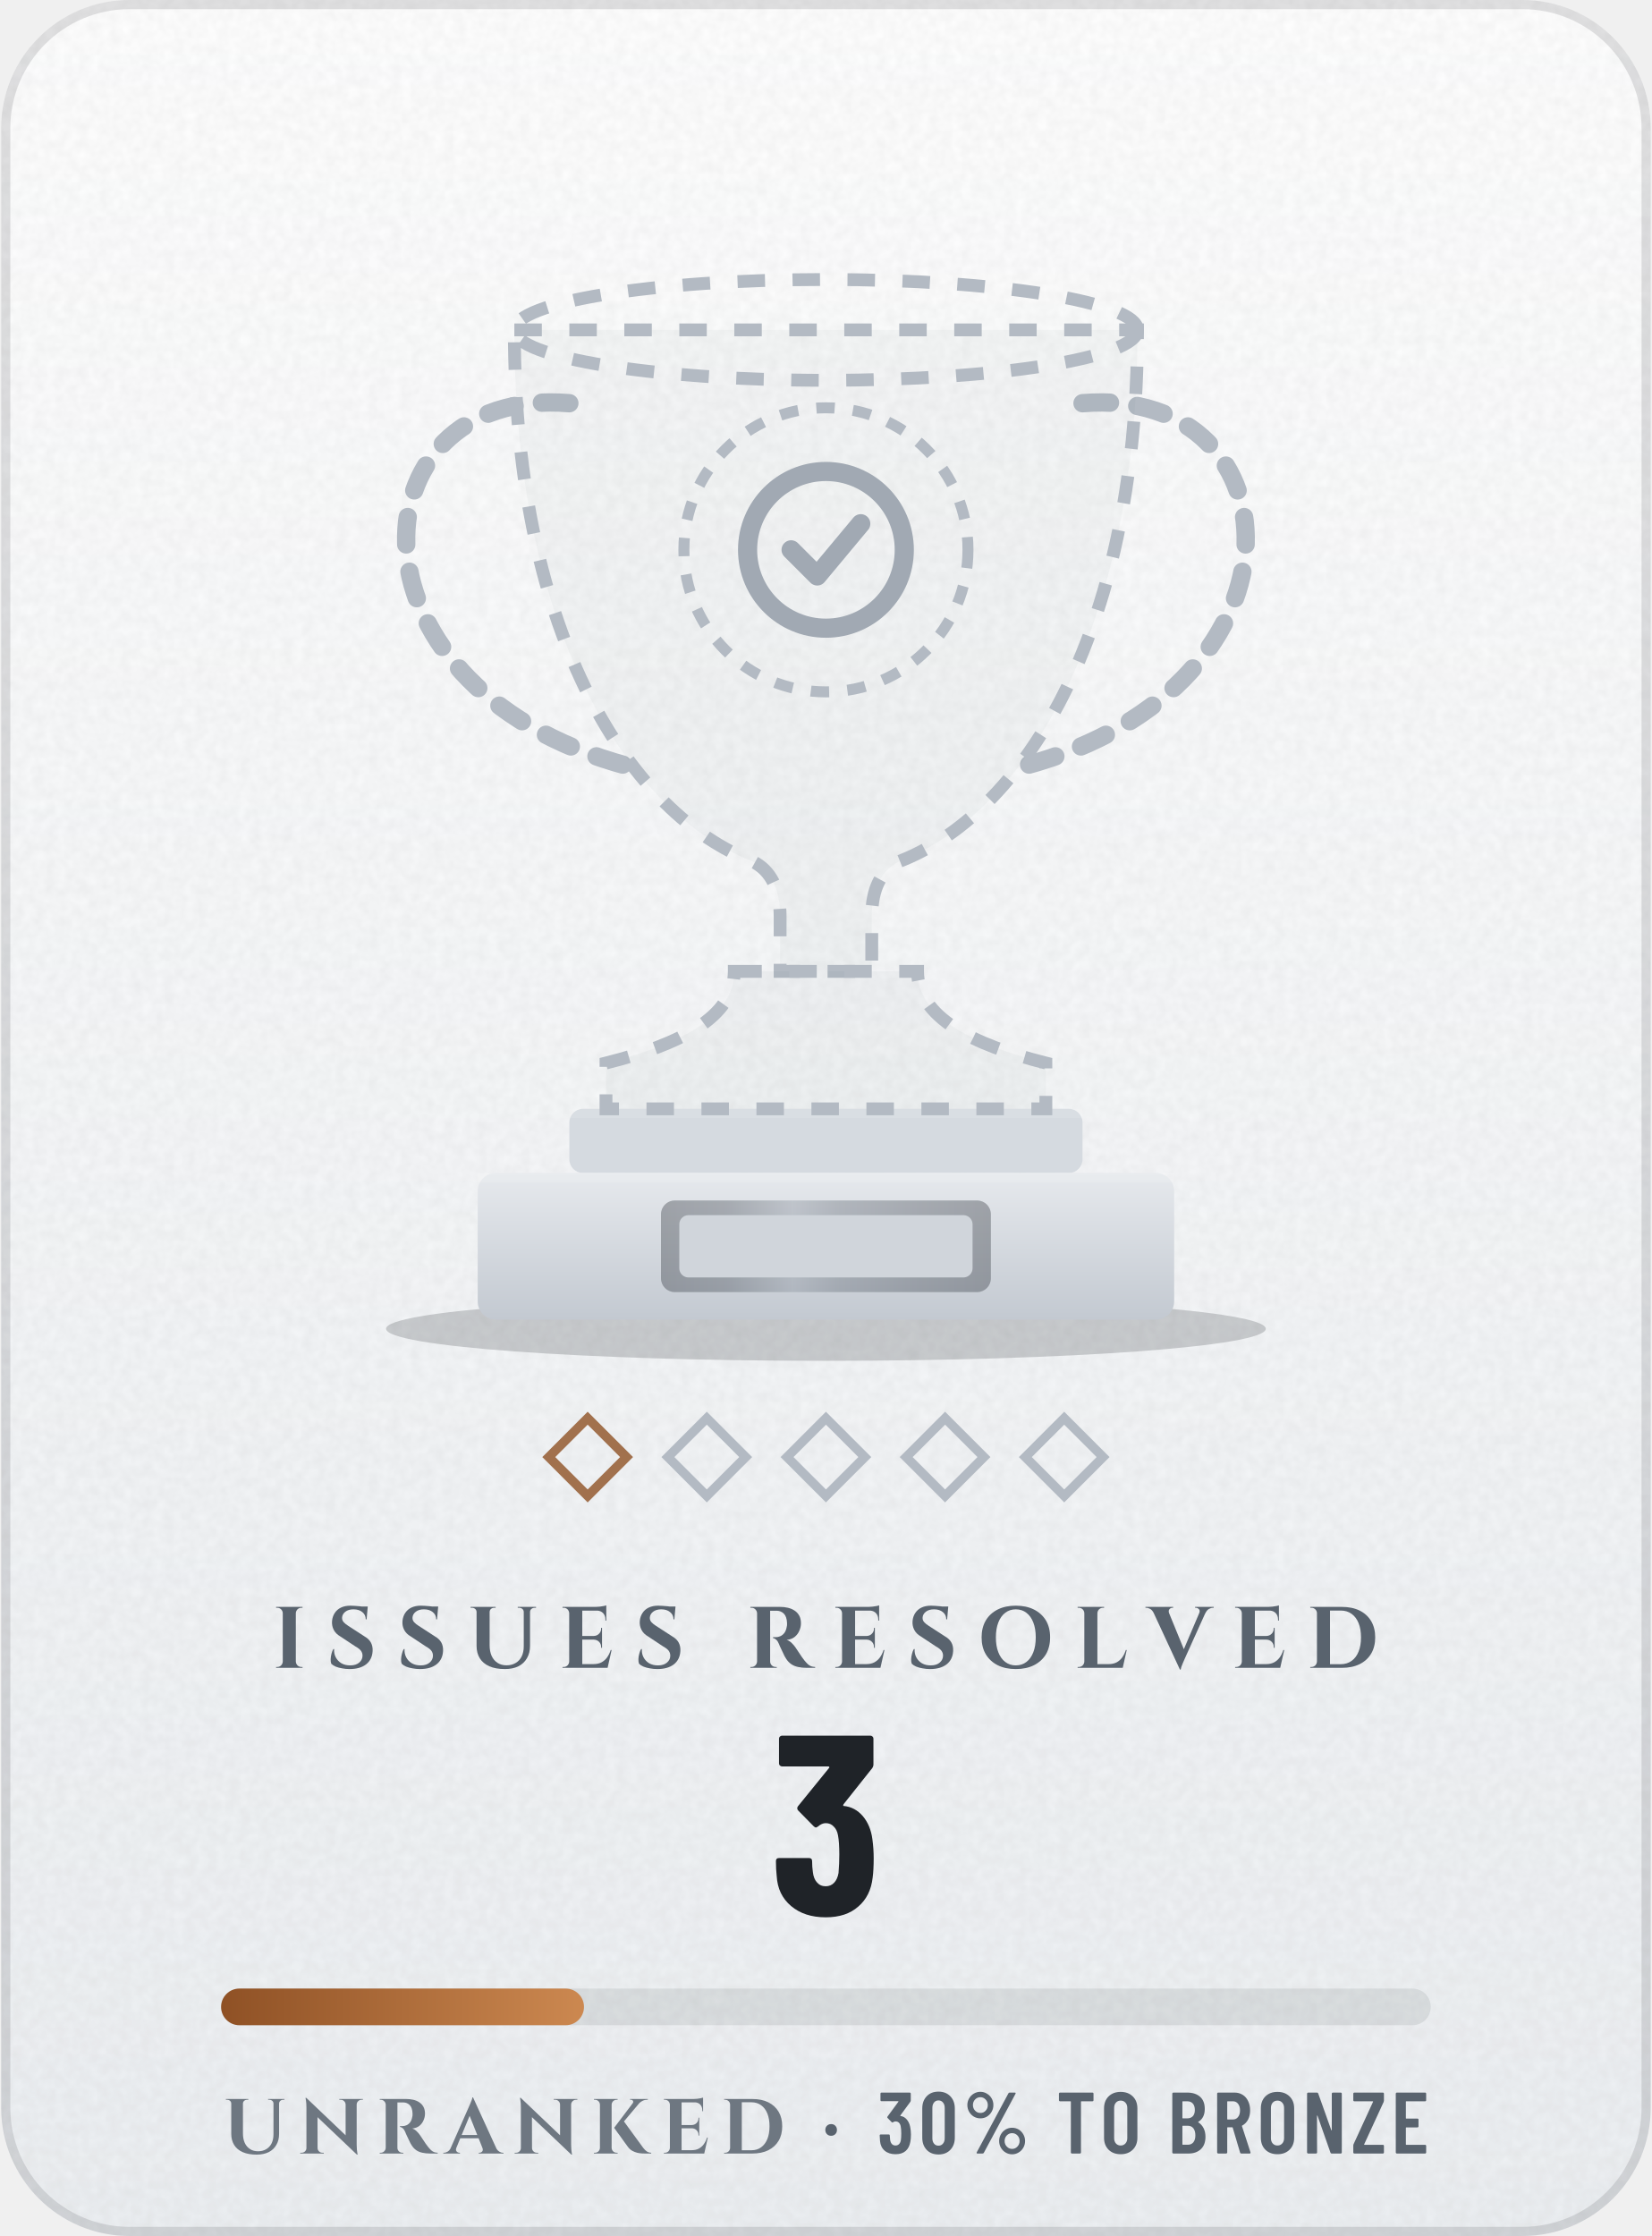
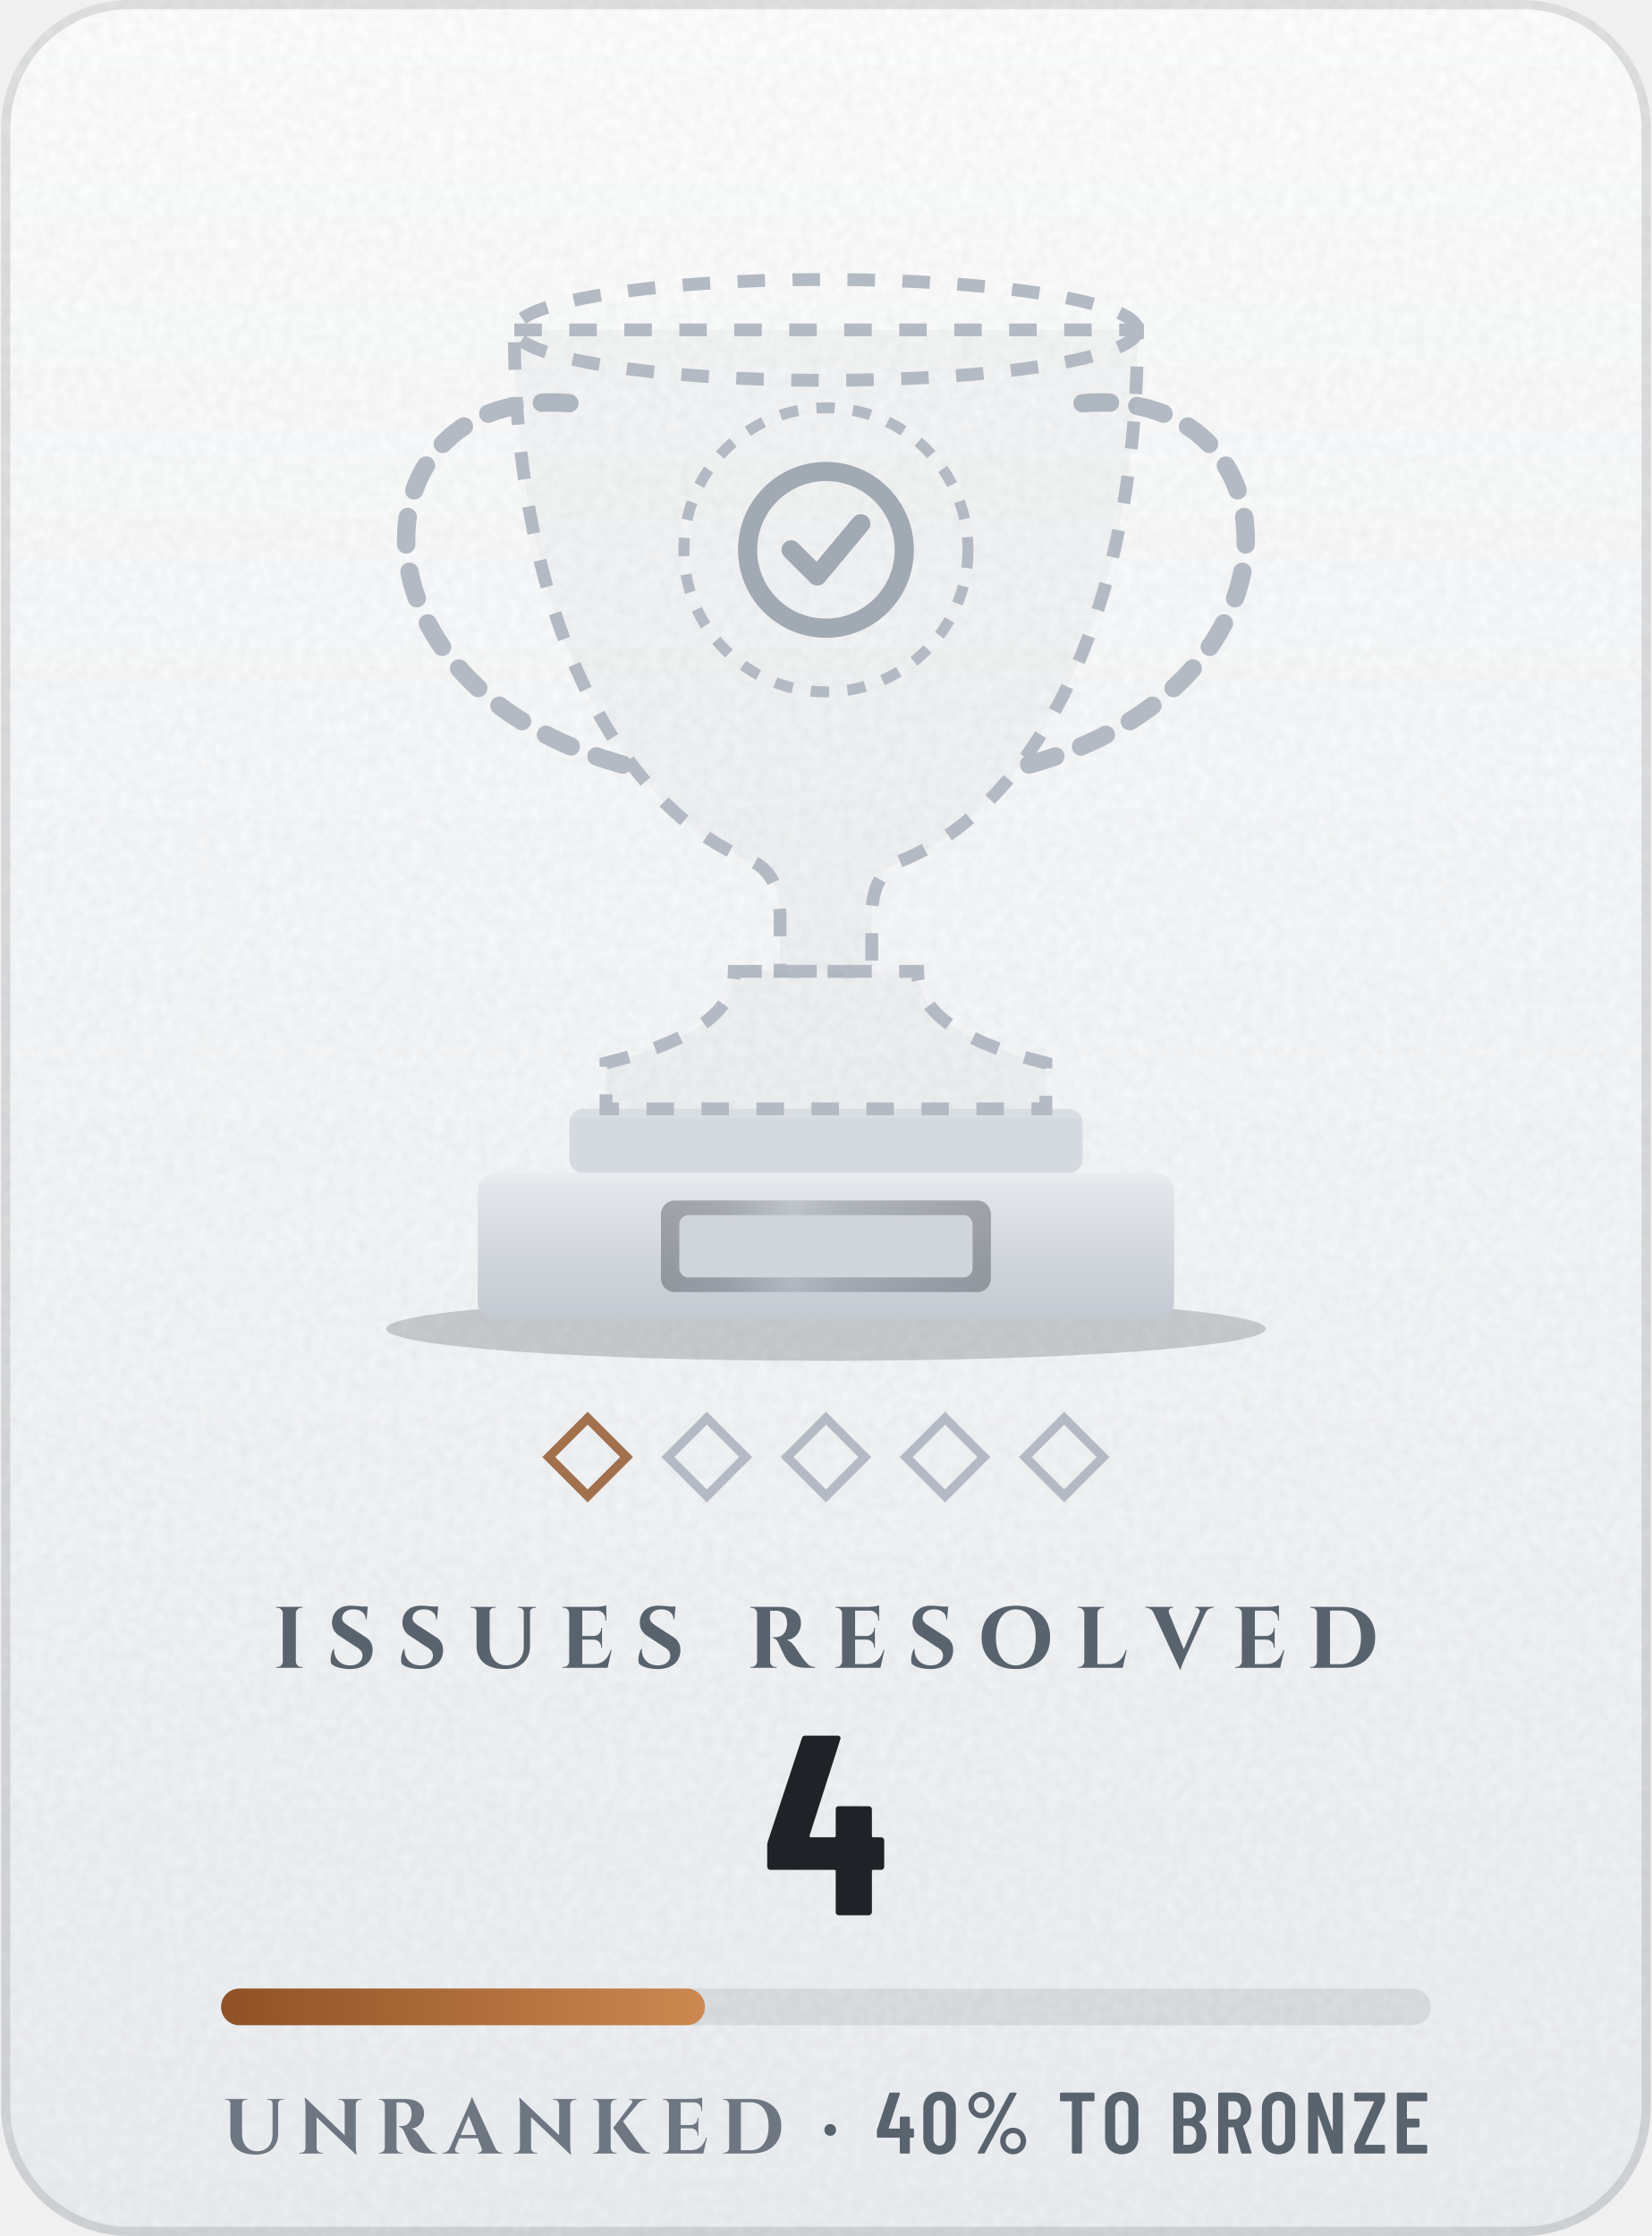
- <svg xmlns="http://www.w3.org/2000/svg" width="164" height="222" viewBox="0 0 180 244" role="img" aria-label="Issues Resolved trophy: Unranked, 3, 30% to Bronze">
+ <svg xmlns="http://www.w3.org/2000/svg" width="164" height="222" viewBox="0 0 180 244" role="img" aria-label="Issues Resolved trophy: Unranked, 4, 40% to Bronze">
  <defs>
    <linearGradient id="bg" x1="0" y1="0" x2="0" y2="1">
      <stop offset="0" stop-color="#FFFFFF" />
      <stop offset="1" stop-color="#EDF0F3" />
    </linearGradient>
    <clipPath id="card">
      <rect width="180" height="244" rx="14" />
    </clipPath>
    <filter id="grain" x="0" y="0" width="100%" height="100%">
      <feTurbulence type="fractalNoise" baseFrequency=".85" numOctaves="2" stitchTiles="stitch" />
      <feColorMatrix values="0 0 0 0 0 0 0 0 0 0 0 0 0 0 0 0 0 0 .05 0" />
    </filter>
    <radialGradient id="glow" cx=".5" cy=".5" r=".5">
      <stop offset="0" stop-color="#5A626D" stop-opacity="0" />
      <stop offset="1" stop-color="#5A626D" stop-opacity="0" />
    </radialGradient>
    <linearGradient id="mh" x1="0" y1="0" x2="1" y2="0">
      <stop offset="0" stop-color="#252A32" />
      <stop offset="0.2" stop-color="#3A414B" />
      <stop offset="0.4" stop-color="#838B96" />
      <stop offset="0.54" stop-color="#5A626D" />
      <stop offset="0.78" stop-color="#3A414B" />
      <stop offset="1" stop-color="#252A32" />
    </linearGradient>
    <linearGradient id="md" x1="0" y1="0" x2="1" y2="1">
      <stop offset="0" stop-color="#252A32" />
      <stop offset="0.2" stop-color="#3A414B" />
      <stop offset="0.4" stop-color="#838B96" />
      <stop offset="0.54" stop-color="#5A626D" />
      <stop offset="0.78" stop-color="#3A414B" />
      <stop offset="1" stop-color="#252A32" />
    </linearGradient>
    <linearGradient id="mdr" x1="1" y1="1" x2="0" y2="0">
      <stop offset="0" stop-color="#252A32" />
      <stop offset="0.2" stop-color="#3A414B" />
      <stop offset="0.4" stop-color="#838B96" />
      <stop offset="0.54" stop-color="#5A626D" />
      <stop offset="0.78" stop-color="#3A414B" />
      <stop offset="1" stop-color="#252A32" />
    </linearGradient>
    <linearGradient id="dia" x1="0" y1="0" x2="1" y2="0">
      <stop offset="0" stop-color="#2F7DD1" />
      <stop offset=".5" stop-color="#7B61E0" />
      <stop offset="1" stop-color="#C2449A" />
    </linearGradient>
    <linearGradient id="pb" x1="0" y1="0" x2="1" y2="0">
      <stop offset="0" stop-color="#8F5125" />
      <stop offset="1" stop-color="#CC8850" />
    </linearGradient>
    <linearGradient id="shg" x1="0" y1="0" x2="1" y2="0">
      <stop offset="0" stop-color="#FFFFFF" stop-opacity="0" />
      <stop offset=".5" stop-color="#FFFFFF" stop-opacity=".6" />
      <stop offset="1" stop-color="#FFFFFF" stop-opacity="0" />
    </linearGradient>
    <linearGradient id="mu" gradientUnits="userSpaceOnUse" x1="38" y1="0" x2="142" y2="0">
      <stop offset="0" stop-color="#252A32" />
      <stop offset="0.2" stop-color="#3A414B" />
      <stop offset="0.4" stop-color="#838B96" />
      <stop offset="0.54" stop-color="#5A626D" />
      <stop offset="0.78" stop-color="#3A414B" />
      <stop offset="1" stop-color="#252A32" />
    </linearGradient>
    <linearGradient id="cone" x1="0" y1="0" x2="0" y2="1">
      <stop offset="0" stop-color="#FFFFFF" stop-opacity="0" />
      <stop offset="1" stop-color="#FFFFFF" stop-opacity="0" />
    </linearGradient>
    <linearGradient id="rim" x1="0" y1="0" x2="0" y2="1">
      <stop offset="0" stop-color="#181B20" />
      <stop offset="1" stop-color="#3A414B" />
    </linearGradient>
    <linearGradient id="pl" x1="0" y1="0" x2="0" y2="1">
      <stop offset="0" stop-color="#E6E9ED" />
      <stop offset="1" stop-color="#C3C9D1" />
    </linearGradient>
    <radialGradient id="en" cx=".4" cy=".35" r=".75">
      <stop offset="0" stop-color="#D85F77" />
      <stop offset=".6" stop-color="#CB2A4A" />
      <stop offset="1" stop-color="#5B1321" />
    </radialGradient>
    <clipPath id="cup">
      <path d="M56 36H124C124 70 111 89 98 94C96 95 95 97 95 100V106H85V100C85 97 84 95 82 94C69 89 56 70 56 36Z" />
      <path d="M80 106H100C100 111 106 114 114 116V121H66V116C74 114 80 111 80 106Z" />
    </clipPath>
  </defs>
  <g clip-path="url(#card)">
    <rect width="180" height="244" fill="url(#bg)" />
    <rect width="180" height="244" filter="url(#grain)" />
  </g>
  <rect x=".5" y=".5" width="179" height="243" rx="13.5" fill="none" stroke="#1F2328" stroke-opacity=".13" />
  <circle cx="90" cy="72" r="64" fill="url(#glow)" />
  <ellipse cx="90" cy="145" rx="48" ry="3.5" fill="#1F2328" fill-opacity=".2" />
  <rect x="62" y="121" width="56" height="7" rx="1.5" fill="#D5DAE0" />
  <rect x="62" y="121" width="56" height="1" fill="#FFFFFF" fill-opacity=".1" />
  <rect x="52" y="128" width="76" height="16" rx="2" fill="url(#pl)" />
  <rect x="52" y="128" width="76" height="1" fill="#FFFFFF" fill-opacity=".12" />
  <rect x="72" y="131" width="36" height="10" rx="1.5" fill="url(#mh)" opacity="0.35" />
  <rect x="74" y="132.6" width="32" height="6.8" rx="1" fill="#D0D5DB" />
  <path d="M62 44C38 42 36 76 70 84M118 44C142 42 144 76 110 84" fill="none" stroke="#B3BAC3" stroke-width="2" stroke-dasharray="3 3" stroke-linecap="round" />
  <path d="M56 36H124C124 70 111 89 98 94C96 95 95 97 95 100V106H85V100C85 97 84 95 82 94C69 89 56 70 56 36Z" fill="#1F2328" fill-opacity=".03" stroke="#B3BAC3" stroke-width="1.4" stroke-dasharray="3 3" />
  <path d="M80 106H100C100 111 106 114 114 116V121H66V116C74 114 80 111 80 106Z" fill="#1F2328" fill-opacity=".03" stroke="#B3BAC3" stroke-width="1.4" stroke-dasharray="3 3" />
  <ellipse cx="90" cy="36" rx="34" ry="5.5" fill="none" stroke="#B3BAC3" stroke-width="1.4" stroke-dasharray="3 3" />
  <circle cx="90" cy="60" r="15.5" fill="none" stroke="#B3BAC3" stroke-width="1.2" stroke-dasharray="2 2" />
  <g transform="translate(78.6 48.6) scale(0.95)" fill="none" stroke="#A1A9B3" stroke-width="2.2" stroke-linecap="round" stroke-linejoin="round">
    <circle cx="12" cy="12" r="9" />
    <path d="M8 12l3 3 5-6" />
  </g>
  <rect x="-3" y="-3" width="6" height="6" transform="translate(64 159) rotate(45)" fill="none" stroke="#8F5125" stroke-opacity=".8" />
  <rect x="-3" y="-3" width="6" height="6" transform="translate(77 159) rotate(45)" fill="none" stroke="#B3BAC3" stroke-opacity="1" />
  <rect x="-3" y="-3" width="6" height="6" transform="translate(90 159) rotate(45)" fill="none" stroke="#B3BAC3" stroke-opacity="1" />
  <rect x="-3" y="-3" width="6" height="6" transform="translate(103 159) rotate(45)" fill="none" stroke="#B3BAC3" stroke-opacity="1" />
  <rect x="-3" y="-3" width="6" height="6" transform="translate(116 159) rotate(45)" fill="none" stroke="#B3BAC3" stroke-opacity="1" />
  <g transform="translate(29.6 182) scale(0.0095 -0.0095)" fill="#59636E">
    <use href="#s73" x="0" />
    <use href="#s83" x="619" />
    <use href="#s83" x="1428" />
    <use href="#s85" x="2238" />
    <use href="#s69" x="3290" />
    <use href="#s83" x="4154" />
    <use href="#s82" x="5445" />
    <use href="#s69" x="6424" />
    <use href="#s83" x="7287" />
    <use href="#s79" x="8097" />
    <use href="#s76" x="9207" />
    <use href="#s86" x="10056" />
    <use href="#s69" x="11016" />
    <use href="#s68" x="11879" />
  </g>
-   <g transform="translate(83.9 209) scale(0.028 -0.028)" fill="#1F2328">
-     <use href="#n51" x="0" />
+   <g transform="translate(83.2 209) scale(0.028 -0.028)" fill="#1F2328">
+     <use href="#n52" x="0" />
  </g>
  <rect x="24" y="217" width="132" height="4" rx="2" fill="#1F2328" fill-opacity=".09" />
-   <rect x="24" y="217" width="39.6" height="4" rx="2" fill="url(#pb)" />
-   <g transform="translate(24.2 235) scale(0.0085 -0.0085)" fill="#6E7781">
+   <rect x="24" y="217" width="52.8" height="4" rx="2" fill="url(#pb)" />
+   <g transform="translate(24.1 235) scale(0.0085 -0.0085)" fill="#6E7781">
    <use href="#s85" x="0" />
    <use href="#s78" x="962" />
    <use href="#s82" x="1968" />
    <use href="#s65" x="2857" />
    <use href="#s78" x="3715" />
    <use href="#s75" x="4721" />
    <use href="#s69" x="5619" />
    <use href="#s68" x="6392" />
  </g>
-   <g transform="translate(89.6 235) scale(0.009 -0.009)" fill="#59636E">
+   <g transform="translate(89.5 235) scale(0.009 -0.009)" fill="#59636E">
    <use href="#m183" x="0" />
  </g>
-   <g transform="translate(95.6 235) scale(0.0095 -0.0095)" fill="#59636E">
-     <use href="#m51" x="0" />
-     <use href="#m48" x="479" />
-     <use href="#m37" x="981" />
-     <use href="#m84" x="2059" />
-     <use href="#m79" x="2563" />
-     <use href="#m66" x="3335" />
-     <use href="#m82" x="3850" />
-     <use href="#m79" x="4364" />
-     <use href="#m78" x="4883" />
-     <use href="#m90" x="5443" />
-     <use href="#m69" x="5902" />
+   <g transform="translate(95.4 235) scale(0.0095 -0.0095)" fill="#59636E">
+     <use href="#m52" x="0" />
+     <use href="#m48" x="512" />
+     <use href="#m37" x="1014" />
+     <use href="#m84" x="2092" />
+     <use href="#m79" x="2596" />
+     <use href="#m66" x="3368" />
+     <use href="#m82" x="3883" />
+     <use href="#m79" x="4397" />
+     <use href="#m78" x="4916" />
+     <use href="#m90" x="5476" />
+     <use href="#m69" x="5935" />
  </g>
  <defs>
    <path id="m37" d="M54 557Q54 598 74 633Q94 668 128 688Q163 709 204 709Q244 709 278 688Q313 668 333 633Q353 598 353 557Q353 515 333 480Q313 445 279 424Q245 404 204 404Q163 404 128 424Q94 445 74 480Q54 515 54 557ZM162 14 526 692Q530 700 541 700H599Q606 700 608 696Q610 692 607 686L243 8Q239 0 228 0H170Q163 0 161 4Q159 8 162 14ZM289 557Q289 594 264 620Q239 647 204 647Q168 647 143 621Q118 595 118 557Q118 519 143 492Q168 466 204 466Q240 466 264 492Q289 519 289 557ZM419 144Q419 185 439 220Q459 255 493 276Q527 296 568 296Q609 296 643 276Q677 255 697 220Q717 185 717 144Q717 102 697 67Q677 32 643 12Q609 -9 568 -9Q527 -9 493 12Q459 32 439 67Q419 102 419 144ZM654 144Q654 182 629 208Q604 234 568 234Q532 234 507 208Q482 182 482 144Q482 106 507 80Q532 53 568 53Q604 53 629 80Q654 106 654 144Z" />
    <path id="m48" d="M38 183V517Q38 604 89 658Q140 711 224 711Q309 711 360 658Q412 604 412 517V183Q412 96 360 42Q309 -11 224 -11Q140 -11 89 42Q38 96 38 183ZM296 176V524Q296 563 276 586Q257 610 224 610Q192 610 173 586Q154 563 154 524V176Q154 137 173 114Q192 90 224 90Q257 90 276 114Q296 137 296 176Z" />
-     <path id="m51" d="M387 218Q387 169 380 134Q368 66 326 29Q283 -8 210 -8Q134 -8 86 32Q38 73 32 143Q30 165 28 207Q28 219 40 219H132Q144 219 144 207Q146 173 148 156Q153 125 169 108Q185 92 210 92Q234 92 250 108Q266 123 271 152Q276 182 276 230Q276 281 269 315Q263 341 248 355Q233 369 210 369Q195 369 183 360Q177 356 174 356Q172 356 166 360L119 408Q115 412 115 417Q115 421 118 425L243 595Q245 597 244 599Q242 601 239 601H49Q44 601 40 604Q37 608 37 613V688Q37 693 40 696Q44 700 49 700H373Q378 700 382 696Q385 693 385 688V609Q385 602 380 594L266 438Q262 432 268 431Q309 426 338 392Q368 358 378 307Q387 267 387 218Z" />
+     <path id="m52" d="M443 275V194Q443 189 440 186Q436 182 431 182H401Q396 182 396 177V12Q396 7 392 4Q389 0 384 0H292Q287 0 284 4Q280 7 280 12V177Q280 182 275 182H29Q24 182 20 186Q17 189 17 194V259Q17 268 19 274L158 690Q161 700 171 700H271Q277 700 280 696Q283 693 281 686L153 293Q152 287 157 287H275Q280 287 280 292V412Q280 417 284 420Q287 424 292 424H384Q389 424 392 420Q396 417 396 412V292Q396 287 401 287H431Q436 287 440 284Q443 280 443 275Z" />
    <path id="m66" d="M242 0H66Q61 0 58 4Q54 7 54 12V688Q54 693 58 696Q61 700 66 700H224Q319 700 373 652Q427 604 427 512Q427 409 354 365Q349 362 352 359Q391 334 413 292Q435 250 435 192Q435 100 382 50Q328 0 242 0ZM170 595V409Q170 404 175 404H226Q267 404 290 429Q313 454 313 500Q313 548 290 574Q267 600 226 600H175Q170 600 170 595ZM319 208Q319 260 296 290Q273 319 233 319H175Q170 319 170 314V106Q170 101 175 101H233Q273 101 296 129Q319 157 319 208Z" />
    <path id="m69" d="M391 600H175Q170 600 170 595V406Q170 401 175 401H303Q308 401 312 398Q315 394 315 389V312Q315 307 312 304Q308 300 303 300H175Q170 300 170 295V105Q170 100 175 100H391Q396 100 400 96Q403 93 403 88V12Q403 7 400 4Q396 0 391 0H66Q61 0 58 4Q54 7 54 12V688Q54 693 58 696Q61 700 66 700H391Q396 700 400 696Q403 693 403 688V612Q403 607 400 604Q396 600 391 600Z" />
    <path id="m78" d="M350 700H441Q446 700 450 696Q453 693 453 688V12Q453 7 450 4Q446 0 441 0H336Q326 0 323 10L174 434Q173 437 170 436Q168 436 168 433L169 12Q169 7 166 4Q162 0 157 0H66Q61 0 58 4Q54 7 54 12V688Q54 693 58 696Q61 700 66 700H169Q179 700 182 690L332 269Q333 266 336 266Q338 267 338 270V688Q338 693 342 696Q345 700 350 700Z" />
    <path id="m79" d="M42 182V518Q42 604 94 656Q147 708 233 708Q319 708 372 656Q425 604 425 518V182Q425 96 372 44Q319 -8 233 -8Q147 -8 94 44Q42 96 42 182ZM309 177V523Q309 561 288 584Q267 608 233 608Q199 608 178 584Q158 561 158 523V177Q158 139 178 116Q199 92 233 92Q267 92 288 116Q309 139 309 177Z" />
    <path id="m82" d="M318 10 233 297Q231 301 228 301H175Q170 301 170 296V12Q170 7 166 4Q163 0 158 0H66Q61 0 58 4Q54 7 54 12V688Q54 693 58 696Q61 700 66 700H254Q307 700 348 674Q388 649 410 602Q433 556 433 496Q433 434 409 389Q385 344 342 321Q338 320 339 315L437 14Q438 12 438 9Q438 0 427 0H331Q321 0 318 10ZM170 595V396Q170 391 175 391H236Q272 391 294 419Q317 447 317 495Q317 543 294 572Q272 600 236 600H175Q170 600 170 595Z" />
    <path id="m84" d="M425 688V612Q425 607 422 604Q418 600 413 600H286Q281 600 281 595V12Q281 7 278 4Q274 0 269 0H177Q172 0 168 4Q165 7 165 12V595Q165 600 160 600H40Q35 600 32 604Q28 607 28 612V688Q28 693 32 696Q35 700 40 700H413Q418 700 422 696Q425 693 425 688Z" />
    <path id="m90" d="M25 12V92Q25 100 28 107L252 594Q253 596 252 598Q251 600 249 600H37Q32 600 28 604Q25 607 25 612V688Q25 693 28 696Q32 700 37 700H365Q370 700 374 696Q377 693 377 688V608Q377 601 374 593L150 106Q149 104 150 102Q151 100 153 100H365Q370 100 374 96Q377 93 377 88V12Q377 7 374 4Q370 0 365 0H37Q32 0 28 4Q25 7 25 12Z" />
    <path id="m183" d="M37 286Q37 317 57 337Q77 357 108 357Q139 357 158 337Q178 317 178 286Q178 255 158 235Q138 215 108 215Q77 215 57 235Q37 255 37 286Z" />
-     <path id="n51" d="M404 222Q404 178 400 147Q392 75 344 34Q297 -8 217 -8Q134 -8 82 36Q30 80 26 153Q23 180 23 211Q23 223 35 223H152Q164 223 164 211Q164 188 167 168Q170 142 183 128Q196 113 217 113Q237 113 250 127Q263 141 267 165Q270 200 270 237Q270 284 265 311Q261 334 248 346Q236 359 217 359Q202 359 187 346Q181 342 179 342Q175 342 170 347L110 408Q106 412 106 417Q106 421 109 425L230 574Q232 576 231 578Q230 580 227 580H47Q42 580 38 584Q35 587 35 592V688Q35 693 38 696Q42 700 47 700H391Q396 700 400 696Q403 693 403 688V588Q403 580 398 573L286 432Q285 430 285 428Q285 426 287 426Q331 422 362 386Q392 350 399 296Q404 258 404 222Z" />
+     <path id="n52" d="M470 292V189Q470 184 466 180Q463 177 458 177H427Q422 177 422 172V12Q422 7 418 4Q415 0 410 0H293Q288 0 284 4Q281 7 281 12V172Q281 177 276 177H26Q21 177 18 180Q14 184 14 189V271Q14 280 16 286L149 690Q152 700 162 700H289Q295 700 298 696Q301 693 299 686L179 310Q178 304 183 304H276Q281 304 281 309V413Q281 418 284 422Q288 425 293 425H410Q415 425 418 422Q422 418 422 413V309Q422 304 427 304H458Q463 304 466 300Q470 297 470 292Z" />
    <path id="s65" d="M354 720 656 60Q671 36 690 25Q714 10 737 10H745V0H427V10H436Q456 10 471 26Q486 43 474 73L425 196H190L138 69Q132 52 136 39Q141 25 153 18Q165 10 177 10H186V0H-28V10H-19Q4 10 29 25Q48 36 62 60L296 589Q299 595 306 612Q314 628 322 649Q331 670 338 690Q345 709 345 720ZM208 238H408L310 484Z" />
    <path id="s68" d="M405 700Q523 700 609 658Q695 615 742 536Q788 458 788 350Q788 242 742 164Q695 85 609 42Q523 0 405 0H42V10H55Q81 10 100 28Q118 47 119 73V627Q119 653 100 672Q81 690 55 690H43L42 700ZM269 658V42H393Q465 42 517 80Q569 117 597 186Q625 255 625 350Q625 445 597 514Q569 583 517 620Q465 658 393 658Z" />
    <path id="s69" d="M606 205 560 0H42V10H55Q81 10 100 28Q118 47 119 73V627Q118 653 100 672Q81 690 55 690H42V700H423Q445 700 470 703Q494 706 515 710Q536 714 545 718V543H535V555Q535 601 508 629Q484 653 447 657H269V366H401Q438 367 462 392Q486 416 486 453V460H496V230H486V238Q486 275 462 299Q438 323 401 324H269V43H400Q450 43 488 62Q526 82 553 118Q580 155 596 205Z" />
    <path id="s73" d="M119 73V627Q118 653 100 672Q81 690 55 690H42V700H346V690H333Q307 690 288 672Q270 653 269 627V73Q270 47 288 28Q307 10 333 10H346V0H42V10H55Q81 10 100 28Q118 47 119 73Z" />
    <path id="s75" d="M119 73V627Q118 653 100 672Q81 690 55 690H42V700H346V690H333Q307 690 288 672Q270 653 269 627V73Q270 47 288 28Q307 10 333 10H346V0H42V10H55Q81 10 100 28Q118 47 119 73ZM734 700V691H730Q697 691 669 678Q645 666 627 650L427 412L675 72Q698 42 722 26Q746 11 777 10V0H695Q684 0 658 1Q633 2 601 9Q569 16 536 34Q504 51 480 83Q475 90 460 110Q445 130 425 158Q405 186 384 216Q362 245 343 271Q324 297 313 314L301 330L540 646Q551 662 543 676Q535 691 515 691H505V700Z" />
    <path id="s76" d="M606 205 560 0H42V10H55Q81 10 100 28Q118 47 119 73V627Q118 653 100 672Q81 690 55 690H42V700H346V690H333Q307 690 288 672Q270 653 269 627V43H400Q450 43 488 62Q526 82 553 118Q580 155 596 205Z" />
    <path id="s78" d="M108 715 613 234V629Q612 655 594 672Q577 690 551 690H532V700H835V690H817Q792 690 774 672Q756 655 755 629V114Q755 77 758 48Q761 18 764 2L767 -14H758L252 467L253 71Q253 46 271 28Q289 10 314 10H333V0H30V10H49Q74 10 92 28Q110 46 110 71V590Q110 646 104 681L98 715Z" />
    <path id="s79" d="M442 714Q562 714 650 670Q739 625 788 544Q836 463 836 350Q836 238 788 156Q739 75 650 30Q562 -14 442 -14Q322 -14 234 30Q145 75 97 156Q49 237 49 350Q49 462 97 544Q145 625 234 670Q322 714 442 714ZM442 28Q513 28 564 68Q615 107 643 179Q671 251 671 350Q671 449 643 521Q615 593 564 632Q513 672 442 672Q372 672 320 632Q269 593 241 521Q213 449 213 350Q213 251 241 179Q269 107 320 68Q372 28 442 28Z" />
    <path id="s82" d="M122 73V627Q121 653 102 672Q84 690 58 690H45V700H388Q433 700 476 690Q519 680 552 658Q586 636 606 600Q626 564 626 511Q626 469 608 428Q591 386 555 356Q519 327 462 321Q494 311 520 285Q547 259 564 233Q565 231 576 215Q586 199 602 176Q617 152 634 128Q651 104 665 86Q687 59 705 42Q723 26 743 18Q763 11 789 10V0H691Q637 0 593 10Q549 19 515 42Q481 65 456 104Q448 116 438 134Q429 153 419 174Q409 195 400 214Q390 234 383 250Q376 266 373 275Q360 307 342 323Q325 339 305 342V352H336Q363 352 388 363Q414 374 434 399Q454 424 462 468Q464 477 466 489Q467 501 466 516Q463 588 430 622Q397 655 348 656Q334 657 318 656Q301 656 288 656H272V73Q272 47 291 28Q310 10 336 10H348V0H45V10H58Q84 10 102 28Q121 47 122 73Z" />
    <path id="s83" d="M277 714Q297 714 326 712Q356 710 388 707Q399 705 409 704H476L475 692Q475 692 475 692L463 557H453Q453 609 414 640Q376 672 312 672Q254 672 218 644Q183 616 181 576Q180 546 200 524Q220 502 251 483L442 359Q488 333 512 291Q535 249 532 193Q527 95 457 40Q387 -14 267 -14Q223 -14 182 -6Q140 1 108 14Q76 28 57 47Q49 69 50 100Q51 131 60 163Q68 195 81 216H90Q86 165 108 122Q131 78 174 52Q218 27 278 28Q344 29 380 62Q416 94 416 140Q416 171 398 196Q379 221 337 244L162 360Q109 390 85 437Q61 484 66 539Q71 591 97 630Q123 670 168 692Q214 714 277 714Z" />
    <path id="s85" d="M326 700V690H310Q288 690 272 676Q257 662 257 640V260Q257 189 280 137Q304 85 348 57Q391 29 451 29Q512 29 556 56Q601 82 625 131Q649 180 649 247V640Q649 662 634 676Q618 690 596 690H580V700H790V690H774Q752 690 736 676Q721 662 721 640V253Q721 171 686 111Q652 51 588 18Q523 -14 432 -14Q326 -14 253 18Q180 51 144 110Q107 170 107 252V640Q107 662 92 676Q76 690 54 690H38V700Z" />
    <path id="s86" d="M368 -20 68 627Q52 661 28 676Q3 690 -20 690H-28V700H290V690H281Q262 690 248 674Q233 657 244 627L413 214L589 627Q602 657 586 674Q570 690 551 690H542V700H756V690H747Q725 690 700 676Q676 661 660 627H659L426 111Q424 105 416 88Q409 72 400 51Q391 30 384 10Q378 -9 377 -20Z" />
  </defs>
</svg>
